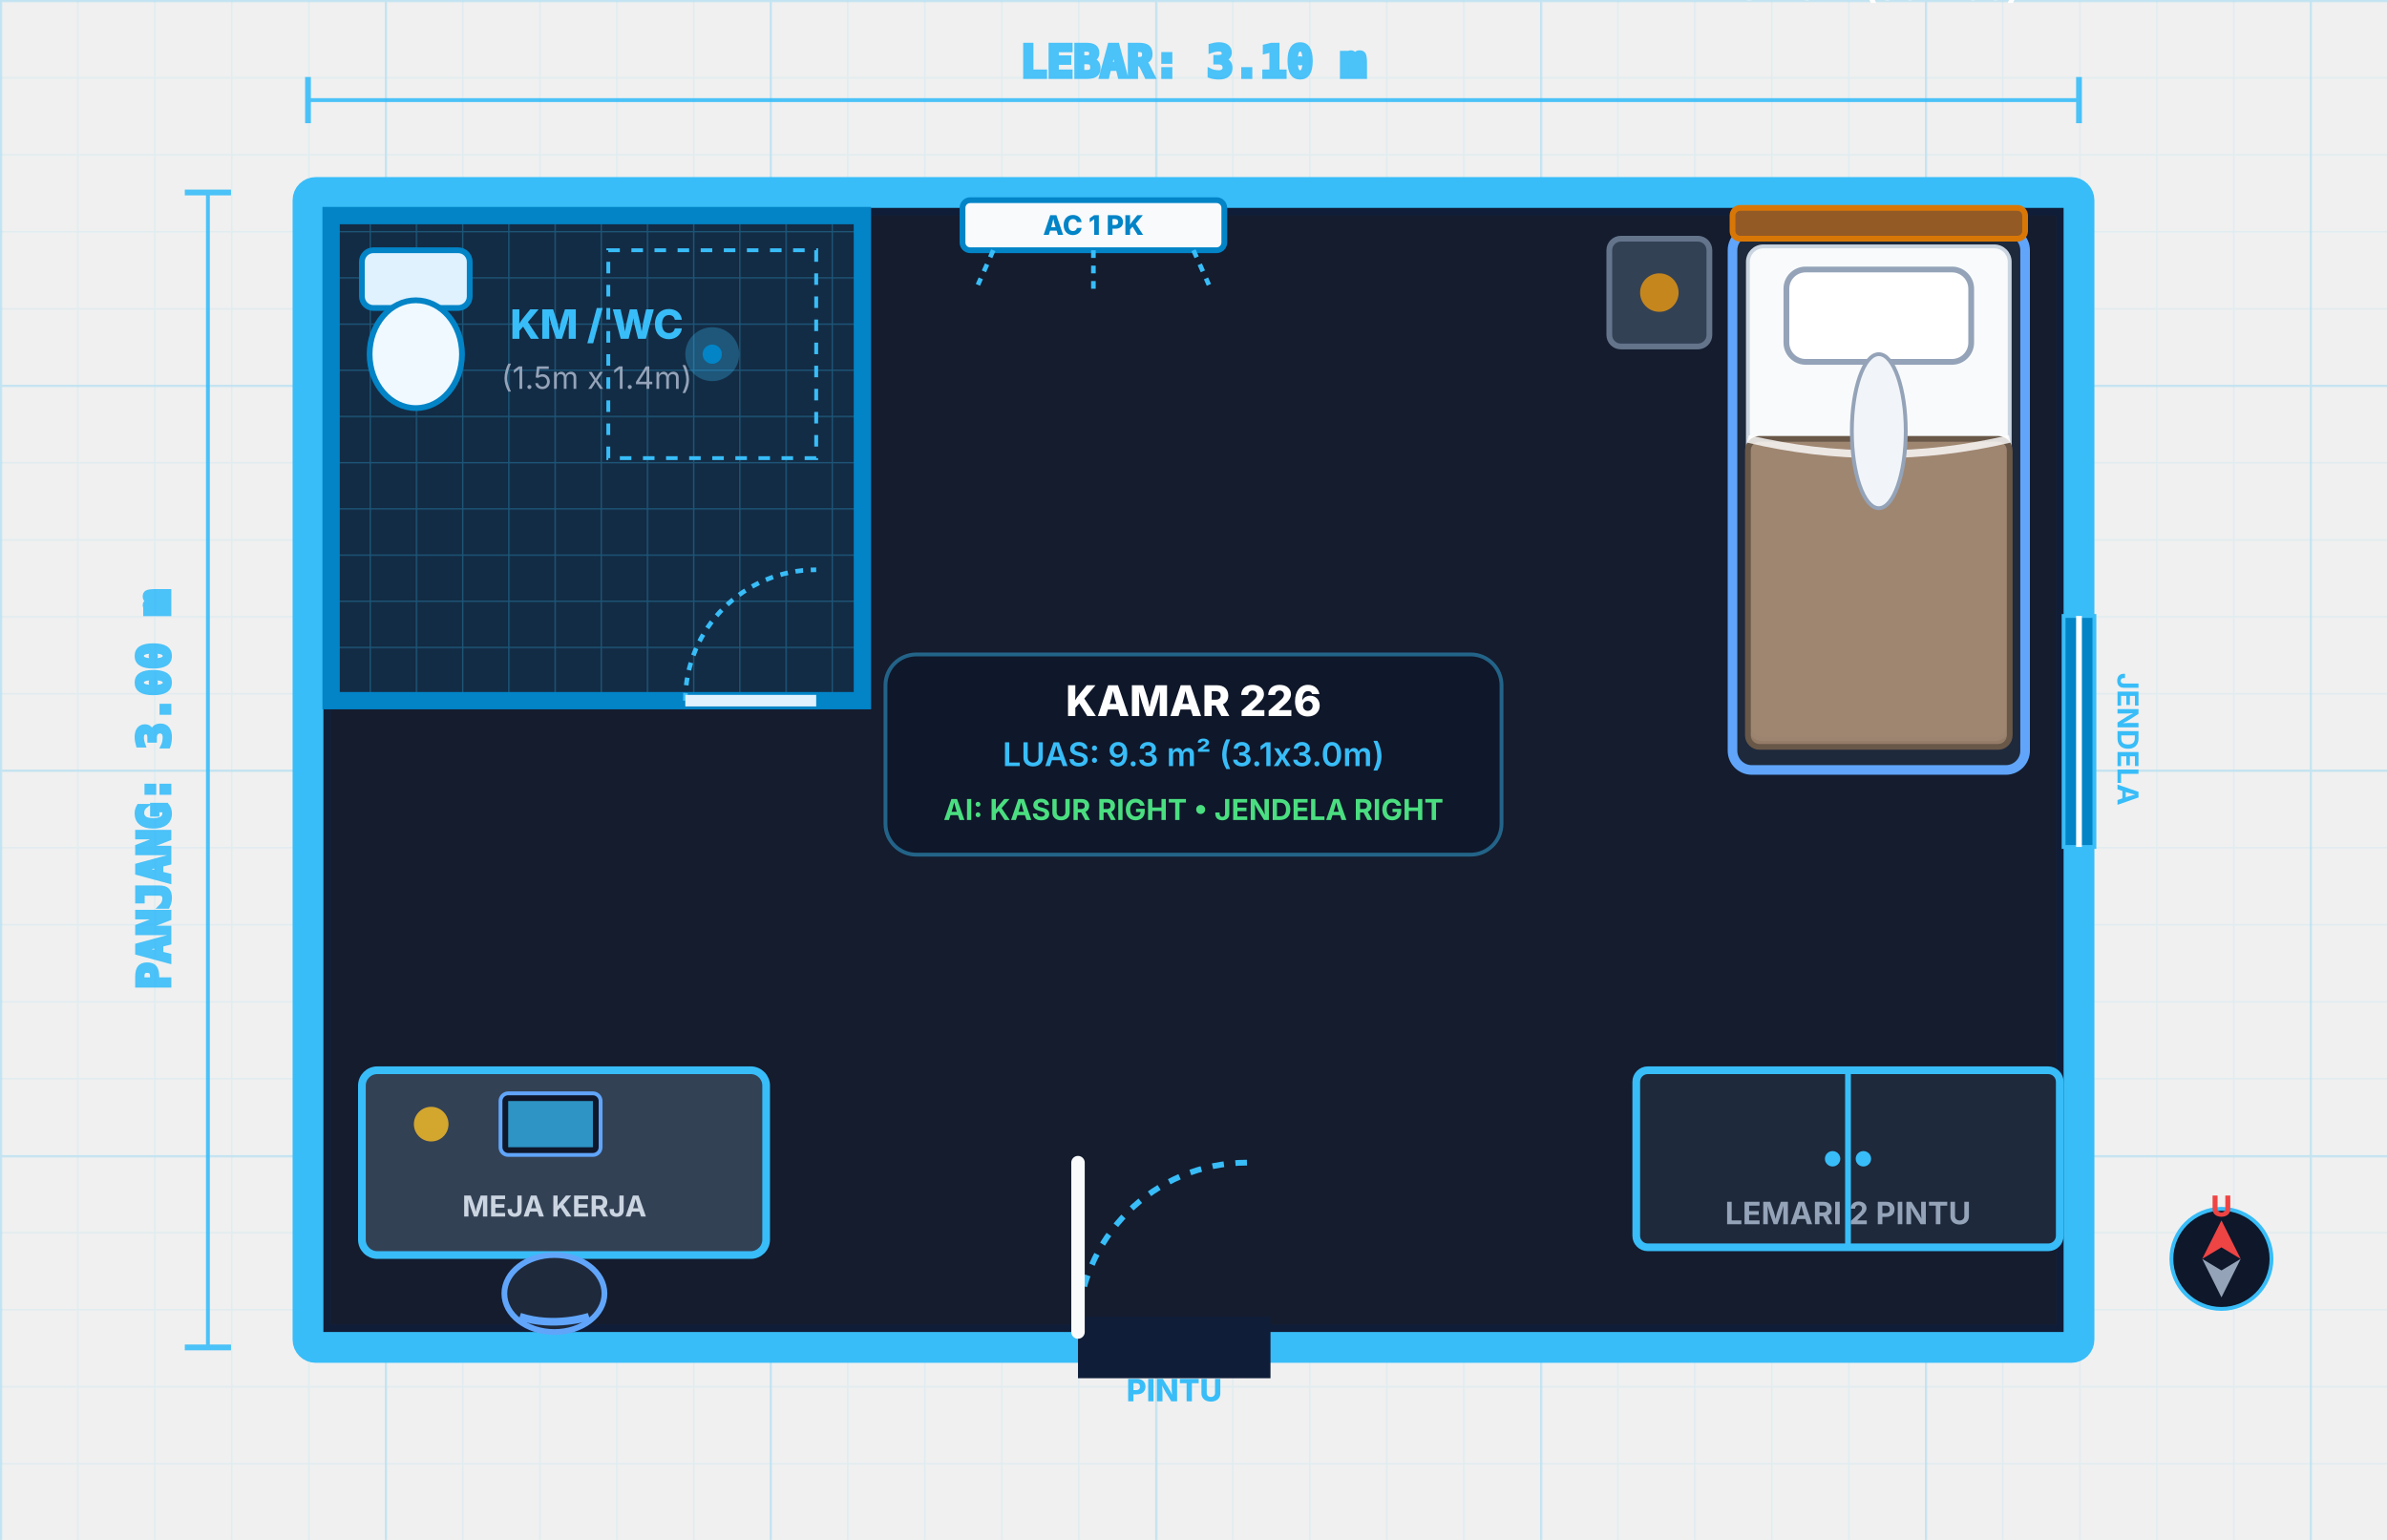
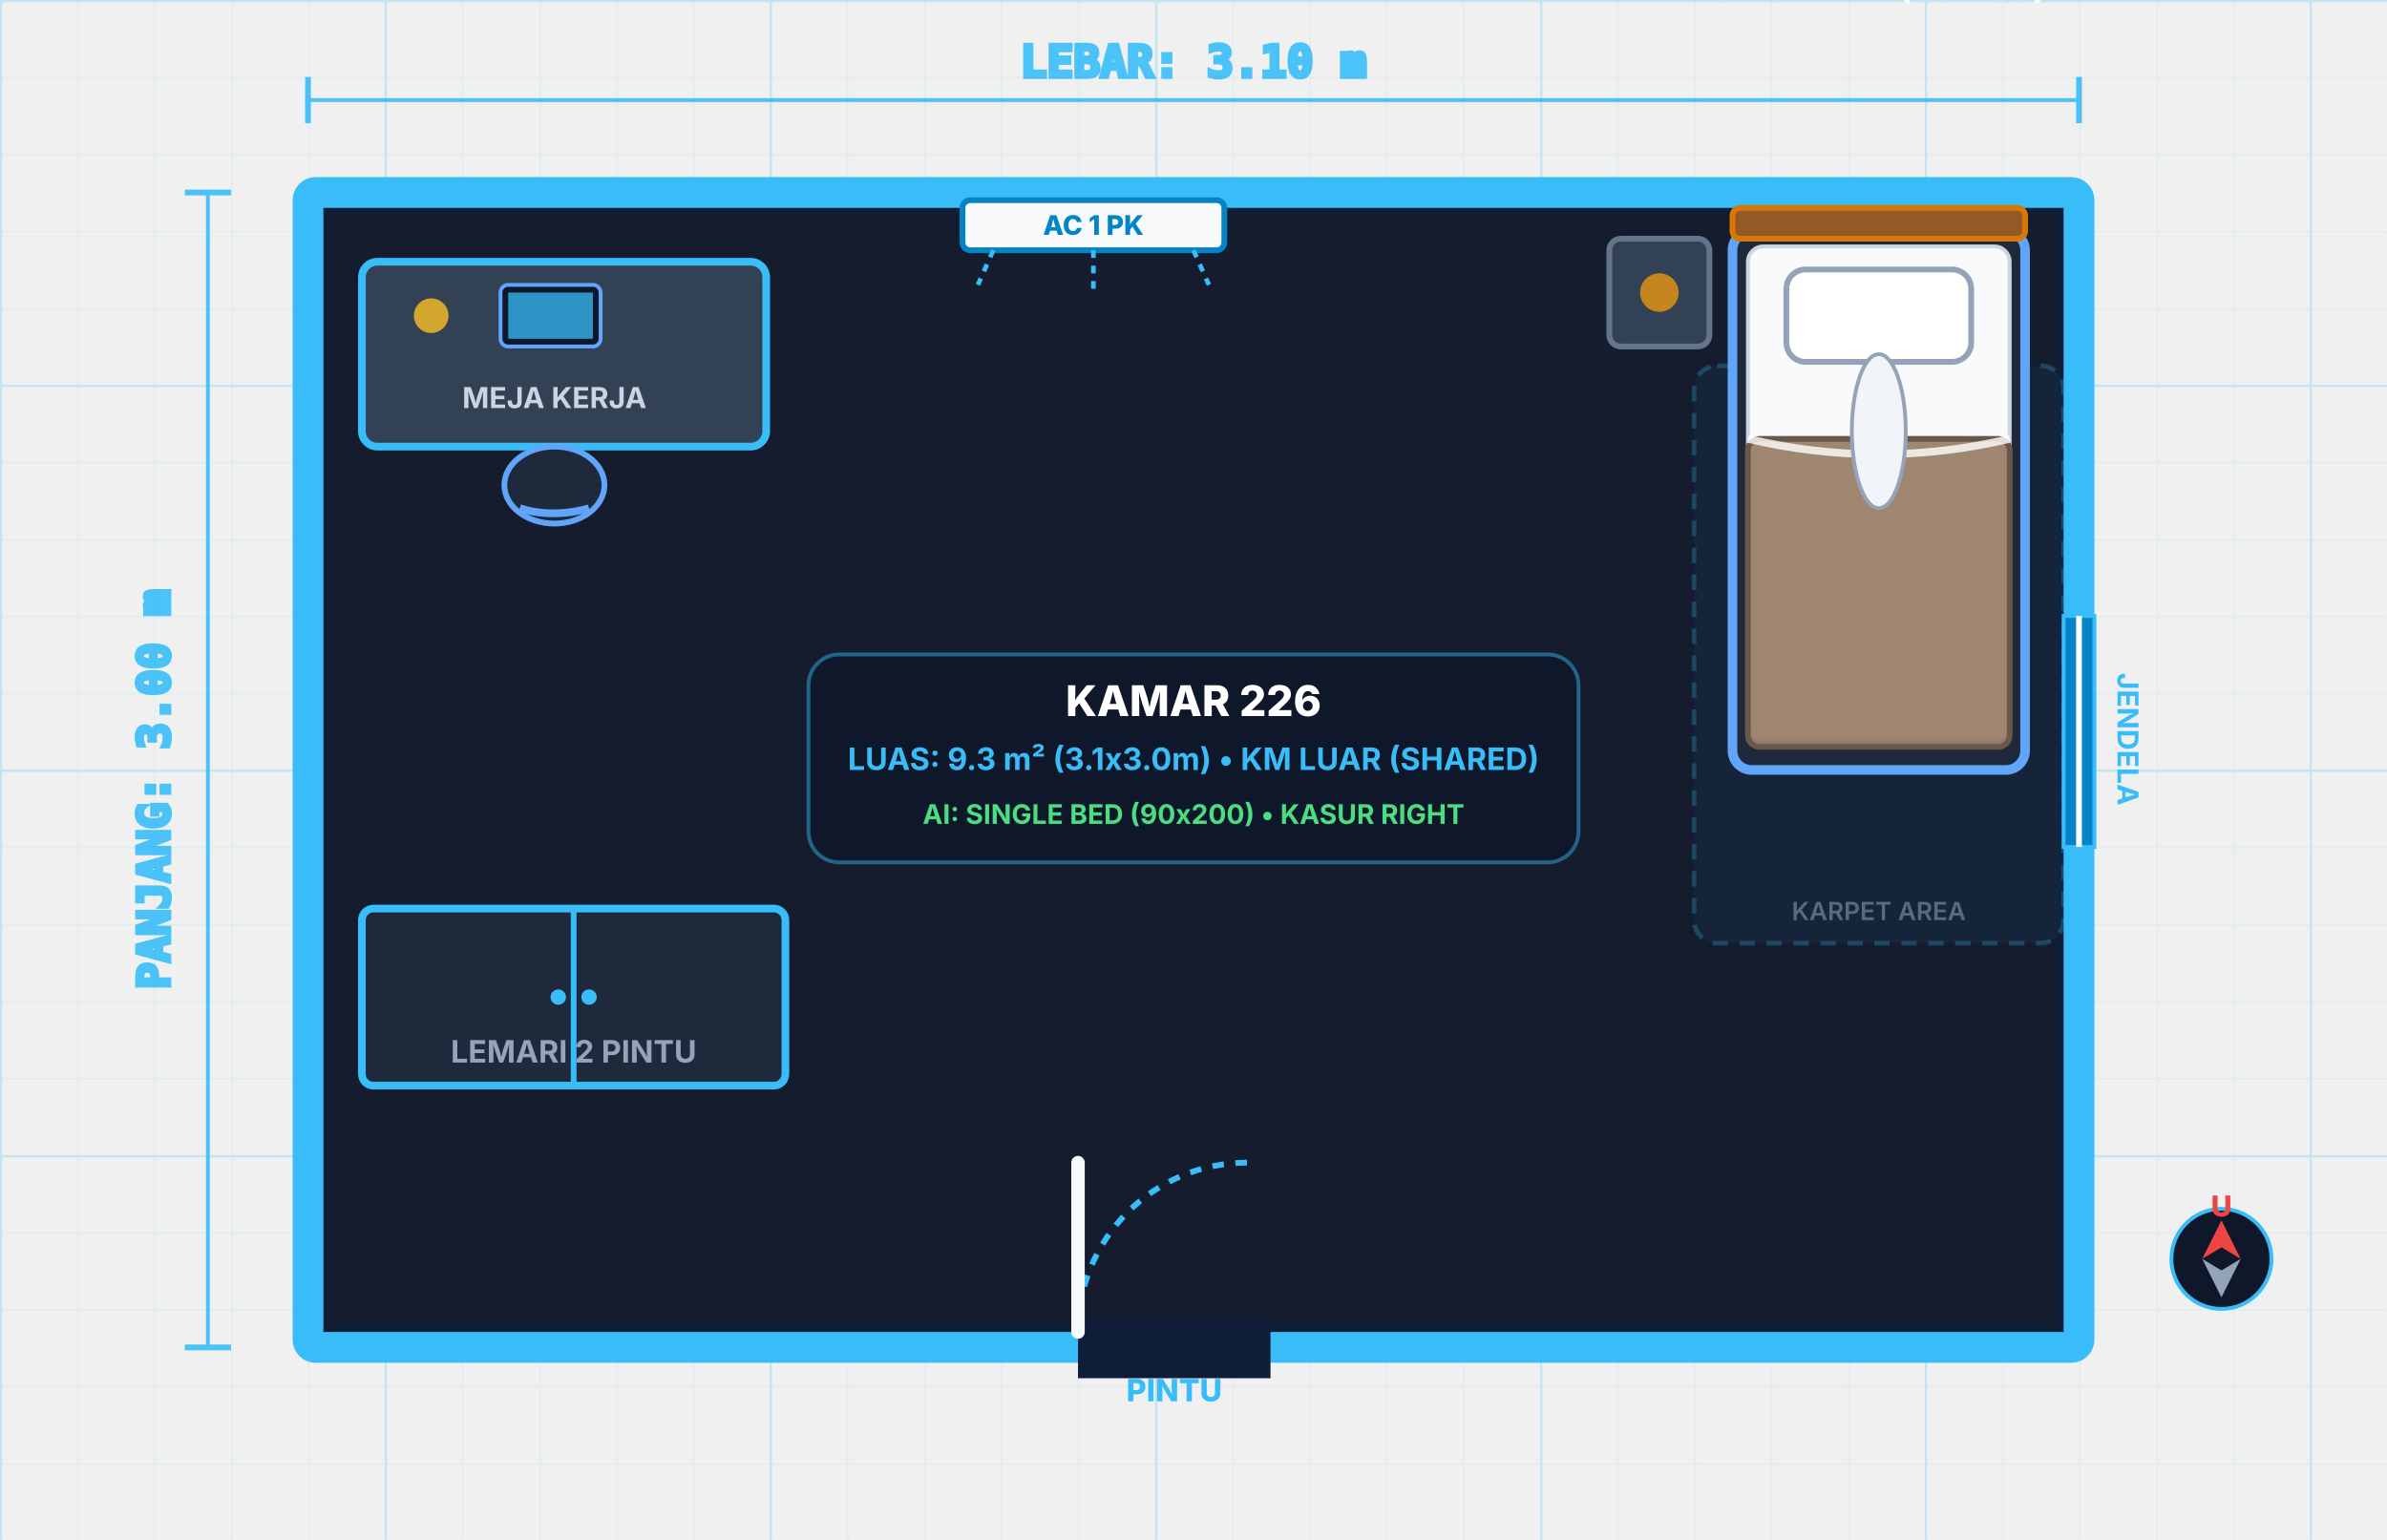
<svg xmlns="http://www.w3.org/2000/svg" viewBox="0 0 620 400" width="100%" height="100%" style="background:#0b1329; border-radius:12px; font-family:'Inter',system-ui,sans-serif;">
  <defs>
    <pattern id="grid_s_76" width="20" height="20" patternUnits="userSpaceOnUse">
      <path d="M 20 0 L 0 0 0 20" fill="none" stroke="rgba(56, 189, 248, 0.08)" stroke-width="0.8" />
    </pattern>
    <pattern id="grid_m_76" width="100" height="100" patternUnits="userSpaceOnUse">
      <path d="M 100 0 L 0 0 0 100" fill="none" stroke="rgba(56, 189, 248, 0.18)" stroke-width="1.2" />
    </pattern>
    <pattern id="tile_76" width="12" height="12" patternUnits="userSpaceOnUse">
      <rect width="12" height="12" fill="rgba(14, 165, 233, 0.12)" />
      <path d="M 12 0 L 0 0 0 12" fill="none" stroke="rgba(56, 189, 248, 0.28)" stroke-width="0.7" />
    </pattern>
  </defs>
  <rect width="620" height="400" fill="url(#grid_s_76)" />
  <rect width="620" height="400" fill="url(#grid_m_76)" />
  <g stroke="#38bdf8" stroke-width="1" opacity="0.9">
    <line x1="80" y1="26" x2="540" y2="26" />
    <line x1="80" y1="20" x2="80" y2="32" stroke-width="1.5" />
    <line x1="540" y1="20" x2="540" y2="32" stroke-width="1.5" />
    <text x="310" y="20" fill="#38bdf8" font-size="11.5" font-weight="700" text-anchor="middle" font-family="monospace">
      LEBAR: 3.10 m
    </text>
  </g>
  <g stroke="#38bdf8" stroke-width="1" opacity="0.9">
    <line x1="54" y1="50" x2="54" y2="350" />
    <line x1="48" y1="50" x2="60" y2="50" stroke-width="1.5" />
    <line x1="48" y1="350" x2="60" y2="350" stroke-width="1.5" />
    <text x="44" y="205" fill="#38bdf8" font-size="11.5" font-weight="700" text-anchor="middle" font-family="monospace" transform="rotate(-90 44 205)">
      PANJANG: 3.00 m
    </text>
  </g>
  <rect x="80" y="50" width="460" height="300" fill="#0f1d38" stroke="#38bdf8" stroke-width="8" rx="2" />
  <rect x="86" y="56" width="448" height="288" fill="#6f5b4e" opacity="0.22" />
  <rect x="86" y="56" width="448" height="288" fill="rgba(15, 23, 42, 0.75)" />
  <g>
-     <rect x="86" y="56" width="138" height="126" fill="url(#tile_76)" stroke="#0284c7" stroke-width="4.5" />
-     <text x="155" y="88" fill="#38bdf8" font-size="10.5" font-weight="800" text-anchor="middle">KM / WC</text>
-     <text x="155" y="101" fill="#94a3b8" font-size="8" text-anchor="middle">(1.5m x 1.4m)</text>
-     <rect x="94" y="65" width="28" height="15" rx="3" fill="#e0f2fe" stroke="#0284c7" stroke-width="1.5" />
-     <ellipse cx="108" cy="92" rx="12" ry="14" fill="#f0f9ff" stroke="#0284c7" stroke-width="1.5" />
-     <rect x="158" y="65" width="54" height="54" fill="none" stroke="#38bdf8" stroke-width="1" stroke-dasharray="3 3" />
-     <circle cx="185" cy="92" r="7" fill="#38bdf8" opacity="0.3" />
-     <circle cx="185" cy="92" r="2.5" fill="#0284c7" />
-     <path d="M 178 182 A 34 34 0 0 1 212 148" fill="none" stroke="#38bdf8" stroke-width="1.2" stroke-dasharray="2 2" />
-     <line x1="178" y1="182" x2="212" y2="182" stroke="#e0f2fe" stroke-width="3" />
+     <rect x="440" y="95" width="96" height="150" rx="6" fill="rgba(56, 189, 248, 0.05)" stroke="rgba(56, 189, 248, 0.25)" stroke-width="1.2" stroke-dasharray="4 3" />
+     <text x="488.0" y="239" fill="rgba(148, 163, 184, 0.55)" font-size="6.5" font-weight="600" text-anchor="middle">KARPET AREA</text>
  </g>
  <g>
    <rect x="450" y="60" width="76" height="140" rx="5" fill="#1e293b" stroke="#60a5fa" stroke-width="2.5" />
    <rect x="450" y="54" width="76" height="8" rx="2" fill="#935a26" stroke="#d97706" stroke-width="1.5" />
    <rect x="454" y="64" width="68" height="128" rx="4" fill="#f8fafc" stroke="#cbd5e1" stroke-width="1" />
    <rect x="454" y="114" width="68" height="80" rx="3" fill="#9b806a" stroke="#695748" stroke-width="1.5" fill-opacity="0.95" />
    <path d="M 454 114 Q 488.0 122 522 114" fill="none" stroke="#ffffff" stroke-width="2" opacity="0.8" />
    <rect x="464.0" y="70" width="48" height="24" rx="5" fill="#ffffff" stroke="#94a3b8" stroke-width="1.5" />
    <ellipse cx="488.0" cy="112" rx="7" ry="20" fill="#f1f5f9" stroke="#94a3b8" stroke-width="1" />
-     <text x="488.0" cy="160" fill="#ffffff" font-size="8.5" font-weight="800" text-anchor="middle">SINGLE (90x200)</text>
+     <text x="488.0" cy="160" fill="#ffffff" font-size="8" font-weight="800" text-anchor="middle">SINGLE BED (90x200)</text>
  </g>
  <rect x="418" y="62" width="26" height="28" rx="3" fill="#334155" stroke="#64748b" stroke-width="1.5" />
  <circle cx="431" cy="76" r="5" fill="#f59e0b" opacity="0.75" />
  <g>
-     <rect x="425" y="278" width="110" height="46" rx="3" fill="#1e293b" stroke="#38bdf8" stroke-width="2" />
-     <line x1="480" y1="278" x2="480" y2="324" stroke="#38bdf8" stroke-width="1.5" />
-     <circle cx="476" cy="301" r="2" fill="#38bdf8" />
-     <circle cx="484" cy="301" r="2" fill="#38bdf8" />
-     <text x="480" y="318" fill="#94a3b8" font-size="8" font-weight="700" text-anchor="middle">LEMARI 2 PINTU</text>
+     <rect x="94" y="236" width="110" height="46" rx="3" fill="#1e293b" stroke="#38bdf8" stroke-width="2" />
+     <line x1="149" y1="236" x2="149" y2="282" stroke="#38bdf8" stroke-width="1.5" />
+     <circle cx="145" cy="259" r="2" fill="#38bdf8" />
+     <circle cx="153" cy="259" r="2" fill="#38bdf8" />
+     <text x="149" y="276" fill="#94a3b8" font-size="8" font-weight="700" text-anchor="middle">LEMARI 2 PINTU</text>
  </g>
  <g>
-     <rect x="94" y="278" width="105" height="48" rx="4" fill="#334155" stroke="#38bdf8" stroke-width="2" />
-     <rect x="130" y="284" width="26" height="16" rx="2" fill="#0f172a" stroke="#60a5fa" stroke-width="1" />
-     <rect x="132" y="286" width="22" height="12" fill="#38bdf8" opacity="0.75" />
-     <circle cx="112" cy="292" r="4.5" fill="#fbbf24" opacity="0.8" />
-     <ellipse cx="144" cy="336" rx="13" ry="10" fill="#1e293b" stroke="#60a5fa" stroke-width="1.5" />
-     <path d="M 135 342 C 144 345 153 342 153 342" stroke="#60a5fa" stroke-width="2" fill="none" />
-     <text x="144" y="316" fill="#cbd5e1" font-size="7.5" font-weight="700" text-anchor="middle">MEJA KERJA</text>
+     <rect x="94" y="68" width="105" height="48" rx="4" fill="#334155" stroke="#38bdf8" stroke-width="2" />
+     <rect x="130" y="74" width="26" height="16" rx="2" fill="#0f172a" stroke="#60a5fa" stroke-width="1" />
+     <rect x="132" y="76" width="22" height="12" fill="#38bdf8" opacity="0.75" />
+     <circle cx="112" cy="82" r="4.5" fill="#fbbf24" opacity="0.8" />
+     <ellipse cx="144" cy="126" rx="13" ry="10" fill="#1e293b" stroke="#60a5fa" stroke-width="1.5" />
+     <path d="M 135 132 C 144 135 153 132 153 132" stroke="#60a5fa" stroke-width="2" fill="none" />
+     <text x="144" y="106" fill="#cbd5e1" font-size="7.5" font-weight="700" text-anchor="middle">MEJA KERJA</text>
  </g>
  <g>
    <rect x="250" y="52" width="68" height="13" rx="2" fill="#f8fafc" stroke="#0284c7" stroke-width="1.5" />
    <path d="M 258 65 L 254 74" stroke="#38bdf8" stroke-width="1.2" stroke-dasharray="2 2" />
    <path d="M 284 65 L 284 76" stroke="#38bdf8" stroke-width="1.2" stroke-dasharray="2 2" />
    <path d="M 310 65 L 314 74" stroke="#38bdf8" stroke-width="1.2" stroke-dasharray="2 2" />
    <text x="284" y="61" fill="#0284c7" font-size="7" font-weight="800" text-anchor="middle">AC 1 PK</text>
  </g>
  <g>
    <rect x="536" y="160" width="8" height="60" fill="#0284c7" stroke="#38bdf8" stroke-width="1" />
    <line x1="540" y1="160" x2="540" y2="220" stroke="#ffffff" stroke-width="1.5" />
    <text x="550" y="192" fill="#38bdf8" font-size="7.5" font-weight="700" text-anchor="middle" transform="rotate(90 550 192)">JENDELA</text>
  </g>
  <g>
    <rect x="280" y="342" width="50" height="16" fill="#0f1d38" />
    <path d="M 280 346 A 44 44 0 0 1 324 302" fill="none" stroke="#38bdf8" stroke-width="1.5" stroke-dasharray="3 3" />
    <line x1="280" y1="346" x2="280" y2="302" stroke="#f8fafc" stroke-width="3.5" stroke-linecap="round" />
    <text x="305" y="364" fill="#38bdf8" font-size="8" font-weight="800" text-anchor="middle">PINTU</text>
  </g>
  <g>
-     <rect x="230" y="170" width="160" height="52" rx="8" fill="rgba(15, 23, 42, 0.92)" stroke="rgba(56, 189, 248, 0.45)" stroke-width="1" />
+     <rect x="210" y="170" width="200" height="54" rx="8" fill="rgba(15, 23, 42, 0.94)" stroke="rgba(56, 189, 248, 0.45)" stroke-width="1" />
    <text x="310" y="186" fill="#ffffff" font-size="11" font-weight="800" text-anchor="middle">KAMAR 226</text>
-     <text x="310" y="199" fill="#38bdf8" font-size="8.5" font-weight="600" text-anchor="middle">LUAS: 9.3 m² (3.1x3.0m)</text>
-     <text x="310" y="213" fill="#4ade80" font-size="7.5" font-weight="700" text-anchor="middle">AI: KASUR RIGHT • JENDELA RIGHT</text>
+     <text x="310" y="200" fill="#38bdf8" font-size="8" font-weight="700" text-anchor="middle">LUAS: 9.3 m² (3.1x3.0m) • KM LUAR (SHARED)</text>
+     <text x="310" y="214" fill="#4ade80" font-size="7" font-weight="700" text-anchor="middle">AI: SINGLE BED (90x200) • KASUR RIGHT</text>
  </g>
  <g transform="translate(562, 312)">
    <circle cx="15" cy="15" r="13" fill="#0f172a" stroke="#38bdf8" stroke-width="1" />
    <path d="M 15 5 L 20 15 L 15 12 L 10 15 Z" fill="#ef4444" />
    <path d="M 15 25 L 20 15 L 15 18 L 10 15 Z" fill="#94a3b8" />
    <text x="15" y="4" fill="#ef4444" font-size="7.5" font-weight="800" text-anchor="middle">U</text>
  </g>
</svg>
